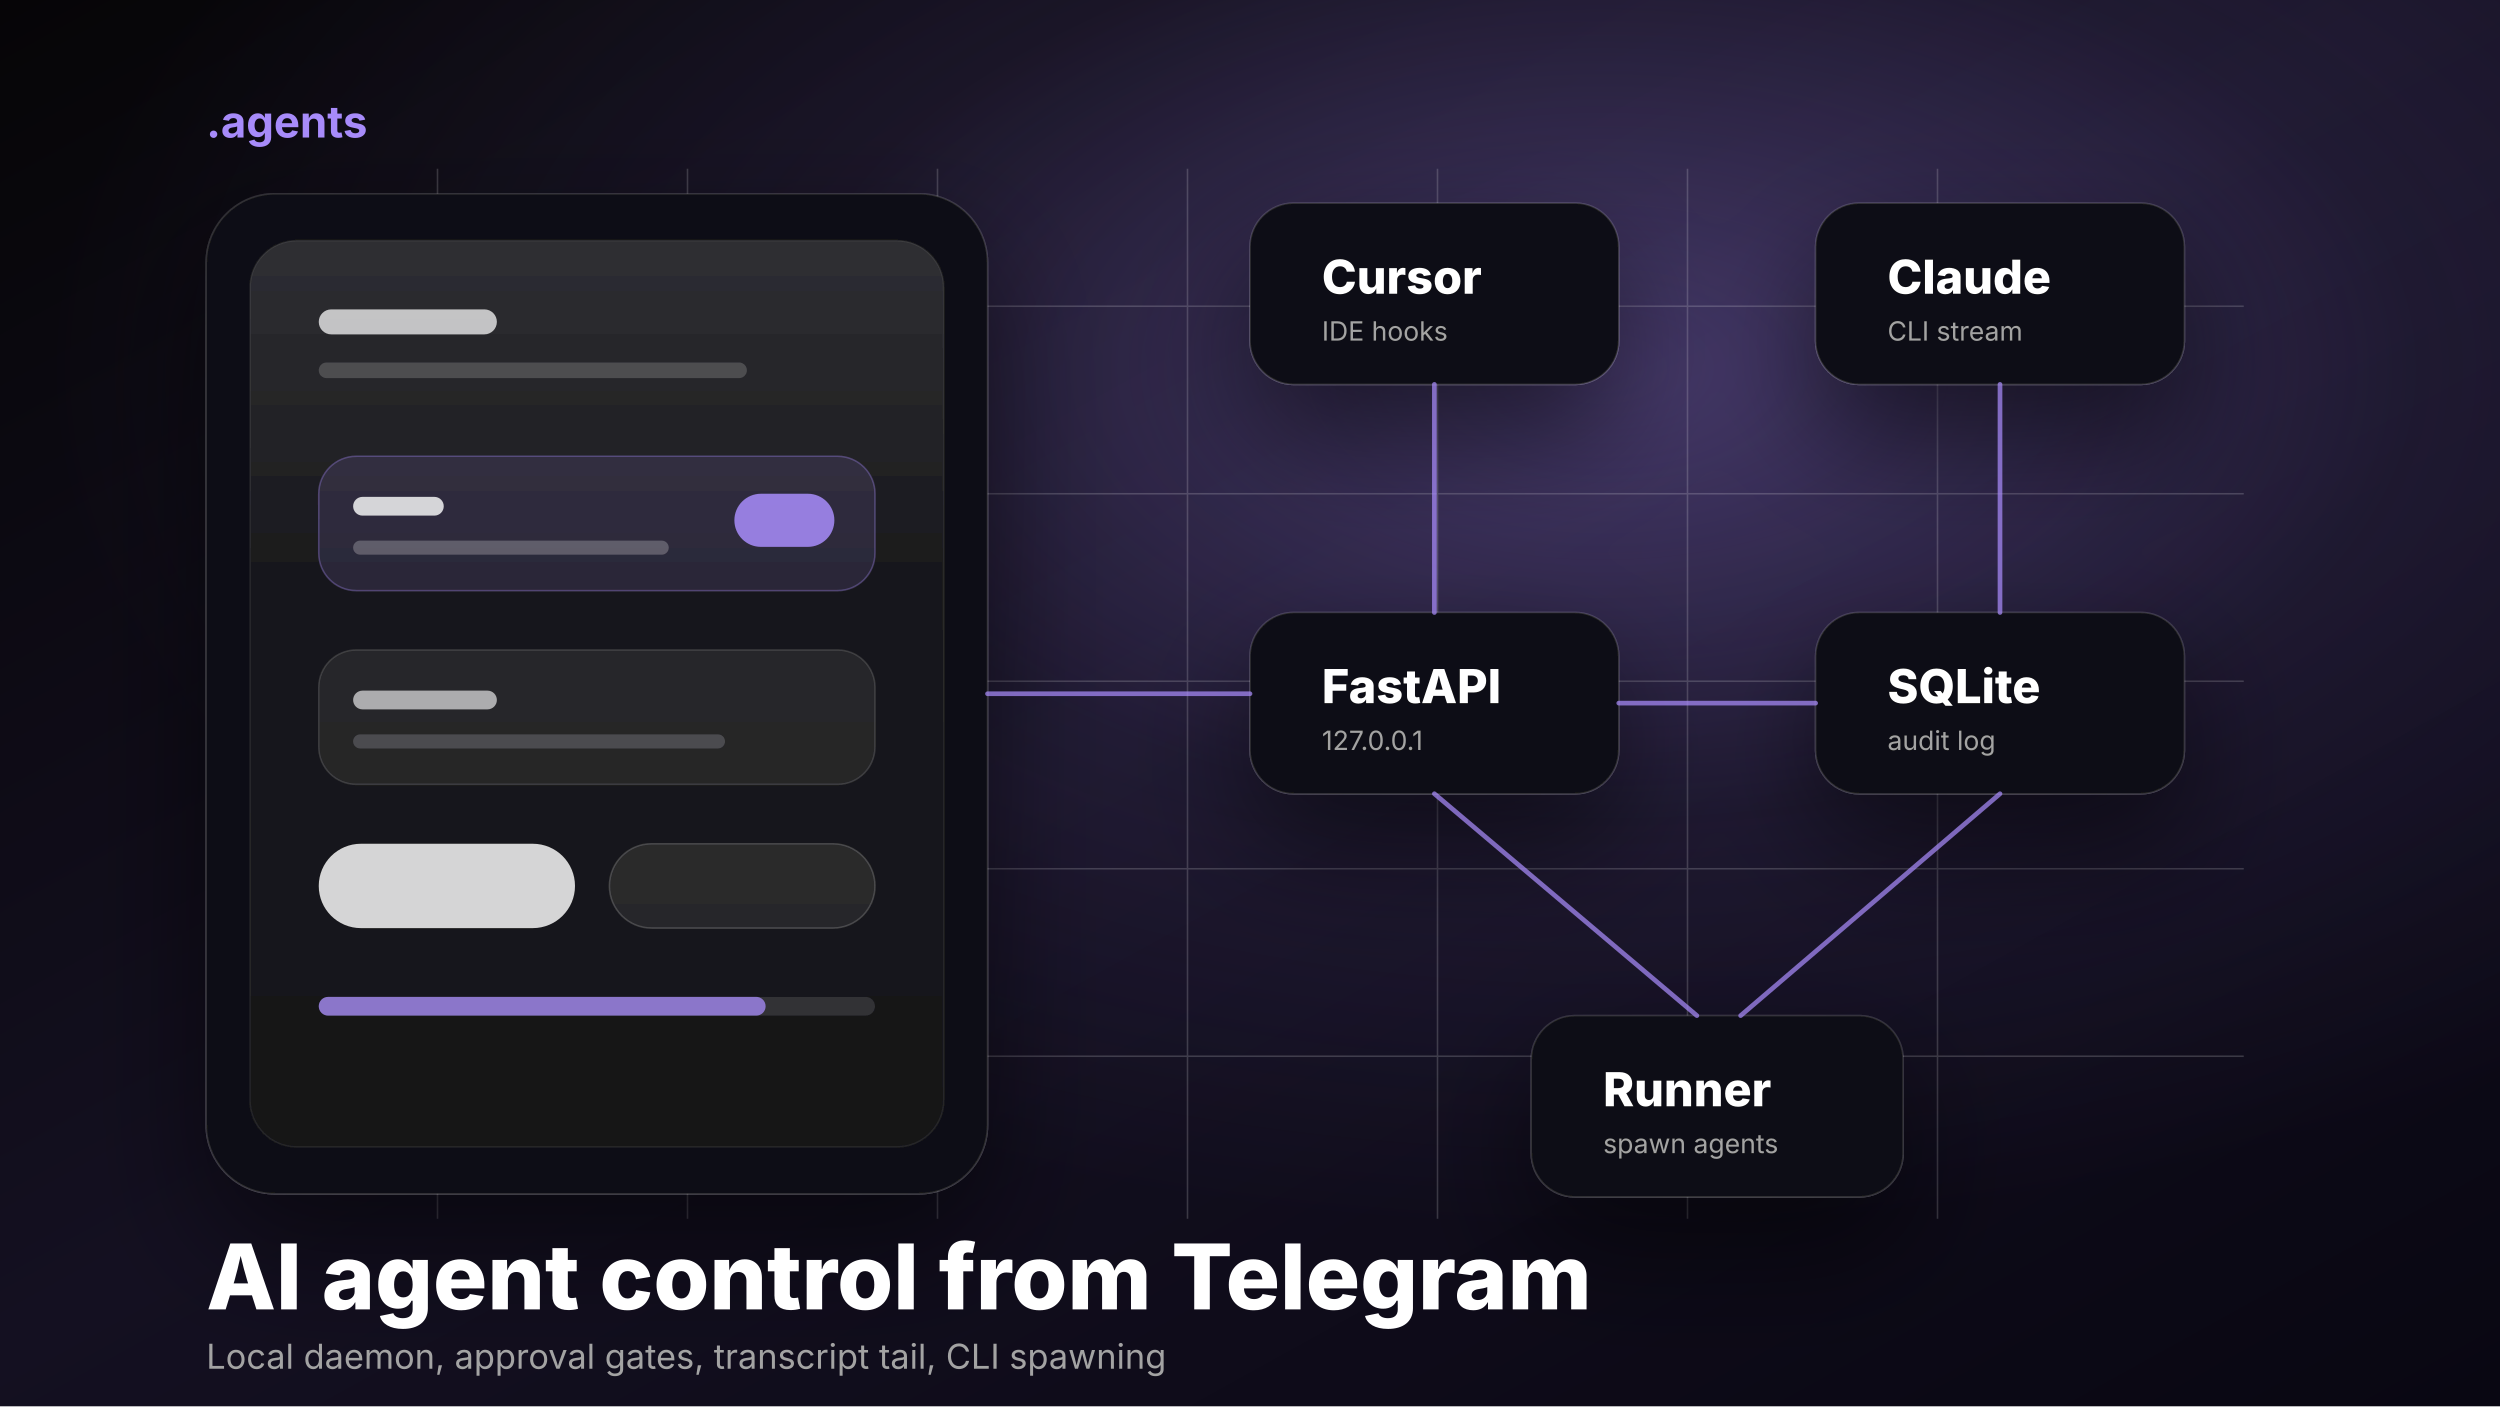
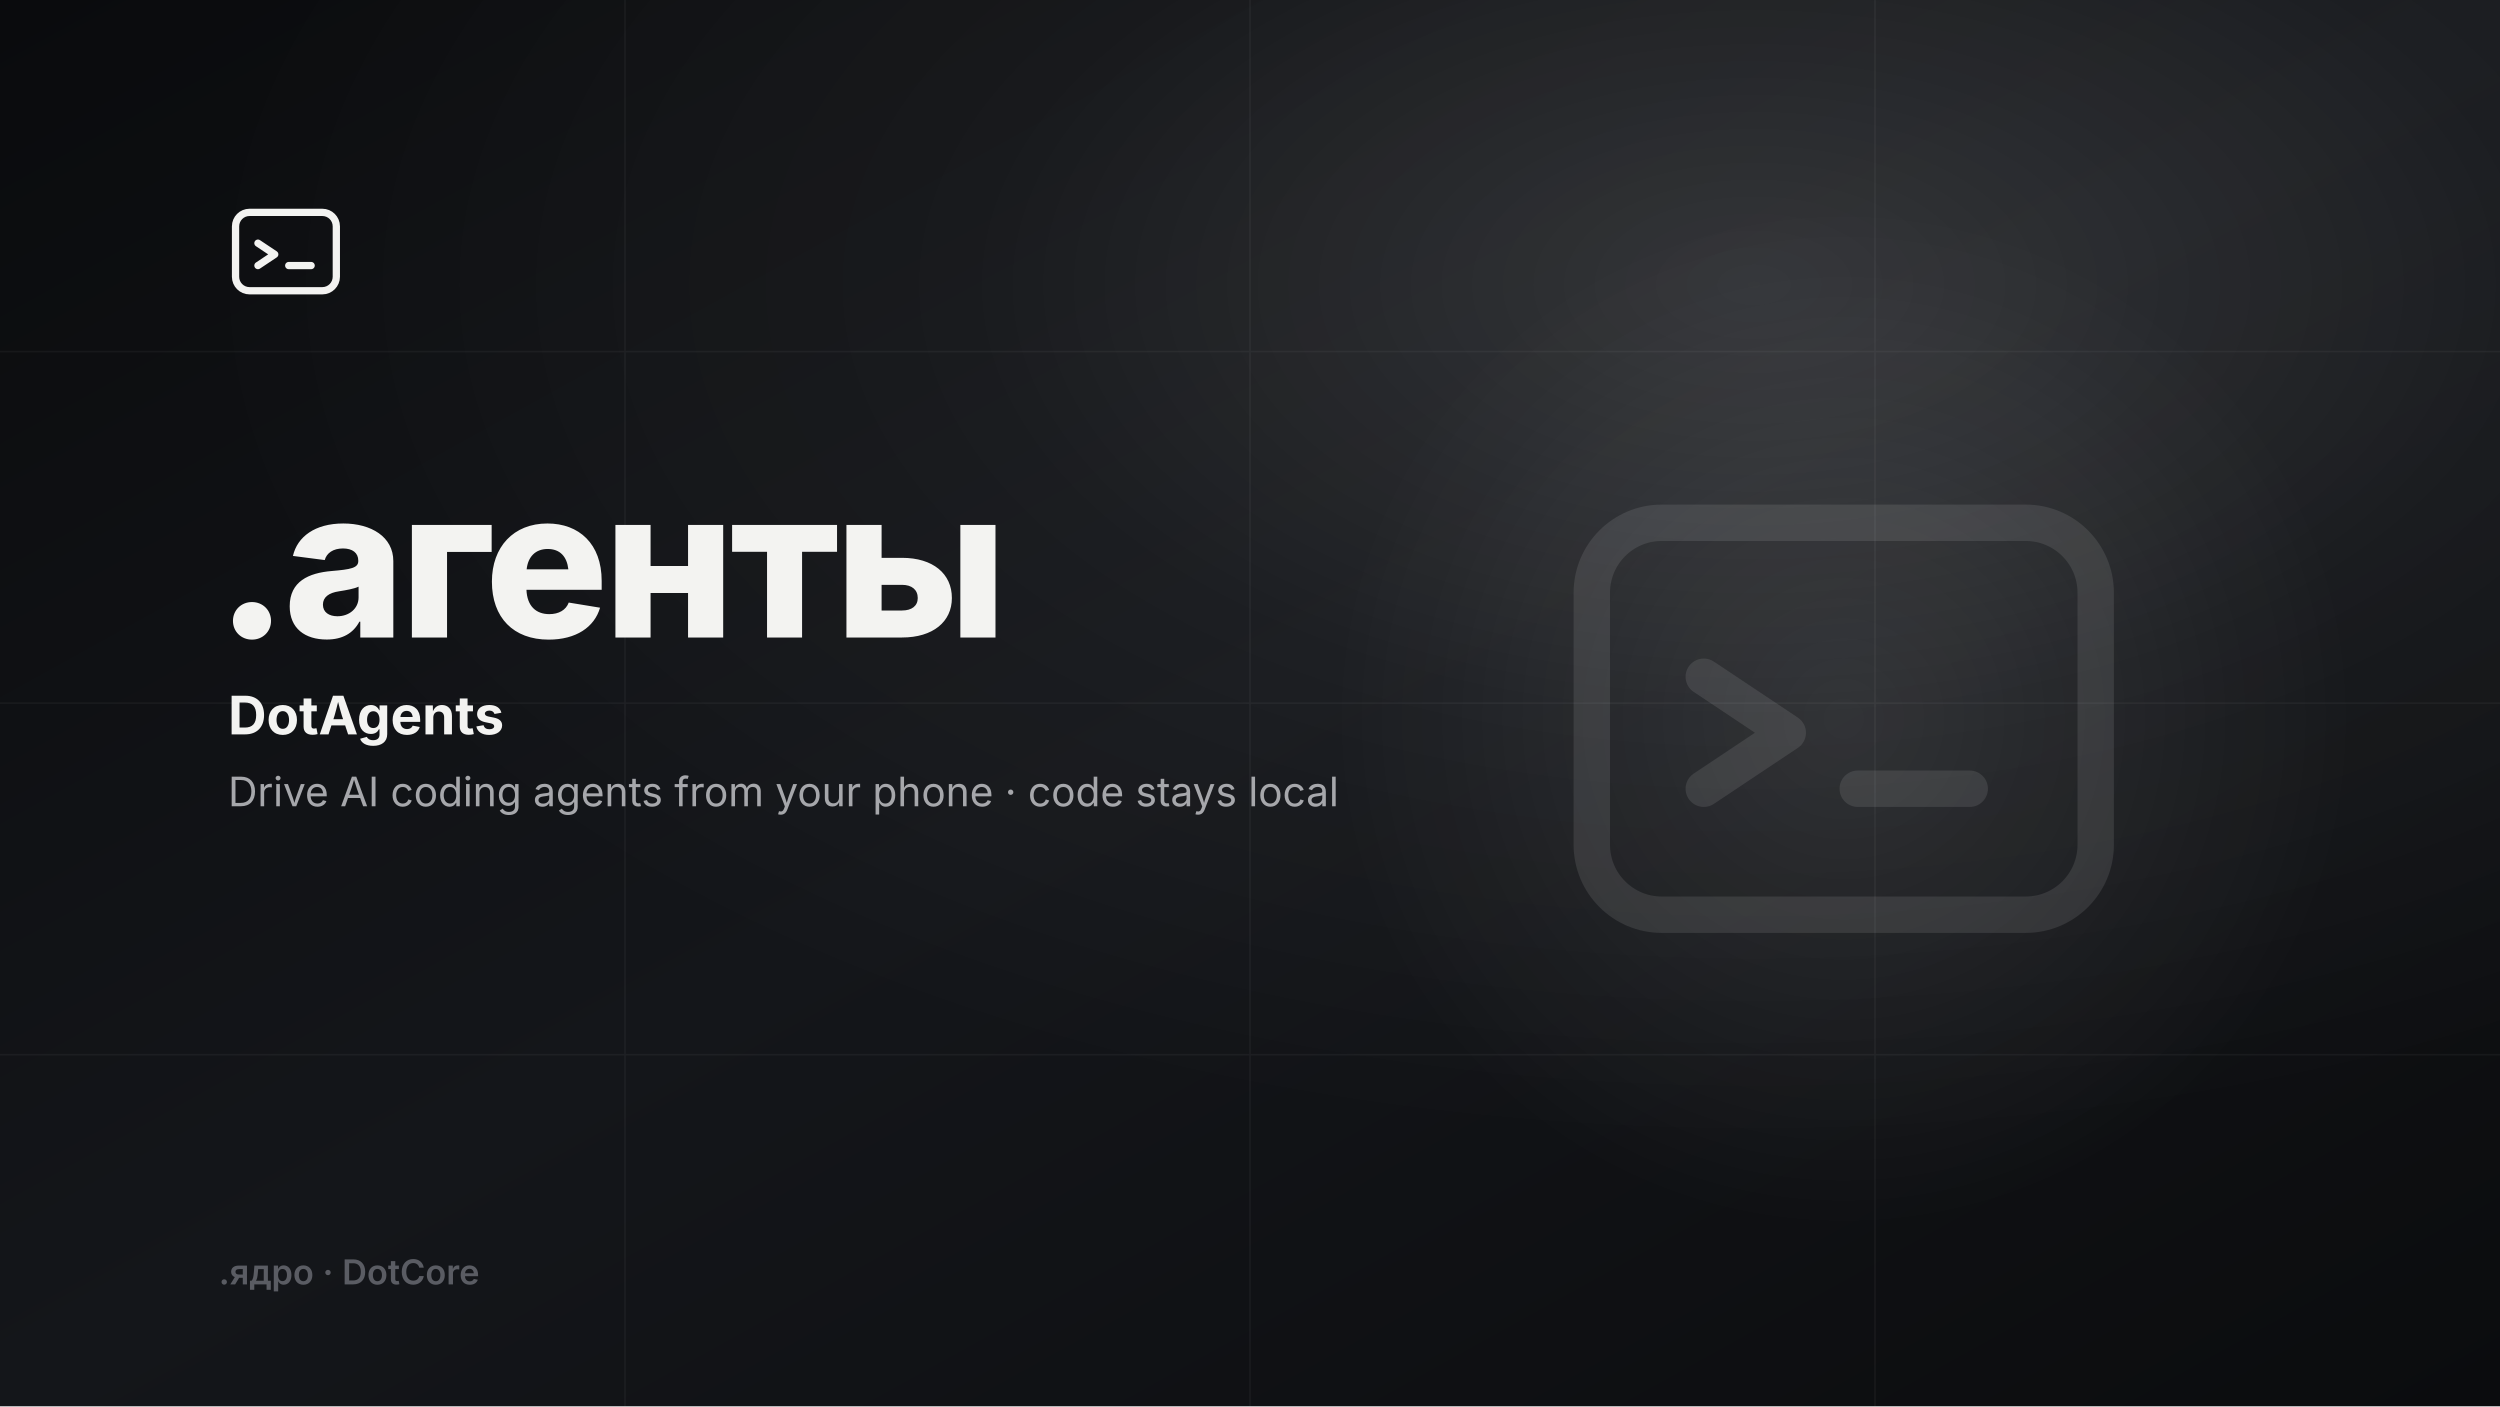
- <svg xmlns="http://www.w3.org/2000/svg" width="1600" height="900" viewBox="0 0 1600 900" role="img" aria-labelledby="title desc">
+ <svg xmlns="http://www.w3.org/2000/svg" width="1600" height="900" viewBox="0 0 1600 900" role="img" aria-labelledby="t d">
  <defs>
    <linearGradient id="bg" x1="0" y1="0" x2="1" y2="1">
-       <stop offset="0" stop-color="#060507" />
-       <stop offset="0.48" stop-color="#141021" />
-       <stop offset="1" stop-color="#090712" />
+       <stop offset="0" stop-color="#0a0b0d" />
+       <stop offset="0.5" stop-color="#14161a" />
+       <stop offset="1" stop-color="#0b0c0e" />
    </linearGradient>
-     <radialGradient id="glow" cx="64%" cy="26%" r="62%">
-       <stop offset="0" stop-color="#a78bfa" stop-opacity="0.34" />
-       <stop offset="0.52" stop-color="#a78bfa" stop-opacity="0.09" />
-       <stop offset="1" stop-color="#a78bfa" stop-opacity="0" />
+     <radialGradient id="glow" cx="70%" cy="20%" r="62%">
+       <stop offset="0" stop-color="#ffffff" stop-opacity="0.14" />
+       <stop offset="0.5" stop-color="#ffffff" stop-opacity="0.04" />
+       <stop offset="1" stop-color="#ffffff" stop-opacity="0" />
    </radialGradient>
-     <filter id="shadow" x="-20%" y="-20%" width="140%" height="140%">
-       <feDropShadow dx="0" dy="34" stdDeviation="38" flood-color="#000" flood-opacity="0.52" />
-     </filter>
-     <linearGradient id="glass" x1="0" y1="0" x2="0" y2="1">
-       <stop offset="0" stop-color="#ffffff" stop-opacity="0.13" />
-       <stop offset="0.36" stop-color="#ffffff" stop-opacity="0.04" />
-       <stop offset="1" stop-color="#ffffff" stop-opacity="0.015" />
-     </linearGradient>
+     <radialGradient id="halo" cx="50%" cy="50%" r="50%">
+       <stop offset="0" stop-color="#ffffff" stop-opacity="0.1" />
+       <stop offset="1" stop-color="#ffffff" stop-opacity="0" />
+     </radialGradient>
  </defs>
  <rect width="1600" height="900" fill="url(#bg)" />
  <rect width="1600" height="900" fill="url(#glow)" />
-   <g opacity="0.18" stroke="#ffffff" stroke-width="1">
-     <path d="M164 196 H1436M164 316 H1436M164 436 H1436M164 556 H1436M164 676 H1436" />
-     <path d="M280 108 V780M440 108 V780M600 108 V780M760 108 V780M920 108 V780M1080 108 V780M1240 108 V780" />
+   <g opacity="0.045" stroke="#ffffff" stroke-width="1">
+     <path d="M0 225 H1600 M0 450 H1600 M0 675 H1600 M400 0 V900 M800 0 V900 M1200 0 V900" />
  </g>
-   <g filter="url(#shadow)">
-     <rect x="132" y="124" width="500" height="640" rx="44" fill="#101014" stroke="#ffffff" stroke-opacity="0.14" />
-     <rect x="160" y="154" width="444" height="580" rx="30" fill="url(#glass)" stroke="#ffffff" stroke-opacity="0.08" />
-     <rect x="204" y="198" width="114" height="16" rx="8" fill="#ffffff" fill-opacity="0.72" />
-     <rect x="204" y="232" width="274" height="10" rx="5" fill="#ffffff" fill-opacity="0.18" />
-     <rect x="204" y="292" width="356" height="86" rx="24" fill="#a78bfa" fill-opacity="0.13" stroke="#a78bfa" stroke-opacity="0.34" />
-     <rect x="226" y="318" width="58" height="12" rx="6" fill="#ffffff" fill-opacity="0.8" />
-     <rect x="226" y="346" width="202" height="9" rx="4.5" fill="#ffffff" fill-opacity="0.24" />
-     <rect x="470" y="316" width="64" height="34" rx="17" fill="#a78bfa" fill-opacity="0.86" />
-     <rect x="204" y="416" width="356" height="86" rx="24" fill="#ffffff" fill-opacity="0.06" stroke="#ffffff" stroke-opacity="0.14" />
-     <rect x="226" y="442" width="92" height="12" rx="6" fill="#ffffff" fill-opacity="0.62" />
-     <rect x="226" y="470" width="238" height="9" rx="4.5" fill="#ffffff" fill-opacity="0.18" />
-     <rect x="204" y="540" width="164" height="54" rx="27" fill="#ffffff" fill-opacity="0.82" />
-     <rect x="390" y="540" width="170" height="54" rx="27" fill="#ffffff" fill-opacity="0.08" stroke="#ffffff" stroke-opacity="0.18" />
-     <rect x="204" y="638" width="356" height="12" rx="6" fill="#ffffff" fill-opacity="0.12" />
-     <rect x="204" y="638" width="286" height="12" rx="6" fill="#a78bfa" fill-opacity="0.76" />
-   </g>
-   <g filter="url(#shadow)" font-family="Inter, Arial, sans-serif">
-     <rect x="800" y="130" width="236" height="116" rx="28" fill="#101014" stroke="#ffffff" stroke-opacity="0.14" />
-     <rect x="1162" y="130" width="236" height="116" rx="28" fill="#101014" stroke="#ffffff" stroke-opacity="0.14" />
-     <rect x="800" y="392" width="236" height="116" rx="28" fill="#101014" stroke="#ffffff" stroke-opacity="0.14" />
-     <rect x="1162" y="392" width="236" height="116" rx="28" fill="#101014" stroke="#ffffff" stroke-opacity="0.14" />
-     <rect x="980" y="650" width="238" height="116" rx="28" fill="#101014" stroke="#ffffff" stroke-opacity="0.14" />
-     <text x="846" y="188" font-size="30" font-weight="800" fill="#ffffff">Cursor</text>
-     <text x="1208" y="188" font-size="30" font-weight="800" fill="#ffffff">Claude</text>
-     <text x="846" y="450" font-size="30" font-weight="800" fill="#ffffff">FastAPI</text>
-     <text x="1208" y="450" font-size="30" font-weight="800" fill="#ffffff">SQLite</text>
-     <text x="1026" y="708" font-size="30" font-weight="800" fill="#ffffff">Runner</text>
-     <text x="846" y="218" font-size="17" fill="#a3a3a3">IDE hooks</text>
-     <text x="1208" y="218" font-size="17" fill="#a3a3a3">CLI stream</text>
-     <text x="846" y="480" font-size="17" fill="#a3a3a3">127.0.0.1</text>
-     <text x="1208" y="480" font-size="17" fill="#a3a3a3">audit log</text>
-     <text x="1026" y="738" font-size="17" fill="#a3a3a3">spawn agents</text>
-   </g>
-   <g stroke="#a78bfa" stroke-width="3" stroke-linecap="round" opacity="0.72" fill="none">
-     <path d="M918 246 V392" />
-     <path d="M1280 246 V392" />
-     <path d="M1036 450 H1162" />
-     <path d="M918 508 L1086 650" />
-     <path d="M1280 508 L1114 650" />
-     <path d="M632 444 H800" />
-   </g>
-   <g font-family="Inter, Arial, sans-serif">
-     <text x="132" y="88" font-size="28" fill="#a78bfa" font-weight="700">.agents</text>
-     <text x="132" y="838" font-size="58" fill="#ffffff" font-weight="800">AI agent control from Telegram</text>
-     <text x="132" y="876" font-size="22" fill="#a3a3a3">Local daemon, approval gates, transcript tail, CLI spawning</text>
-   </g>
+   <circle cx="1180" cy="460" r="330" fill="url(#halo)" />
+   <svg x="965" y="245" width="430" height="430" viewBox="0 0 48 48">
+     <g opacity="0.1" fill="none" stroke="#ffffff" stroke-width="2.6" stroke-linecap="round" stroke-linejoin="round">
+       <rect x="6" y="10" width="36" height="28" rx="5" />
+       <path d="M14 21 l6 4 -6 4" />
+       <path d="M25 29 h8" />
+     </g>
+   </svg>
+   <svg x="140" y="118" width="86" height="86" viewBox="0 0 48 48">
+     <g fill="none" stroke="#f3f3f1" stroke-width="2.6" stroke-linecap="round" stroke-linejoin="round">
+       <rect x="6" y="10" width="36" height="28" rx="5" />
+       <path d="M14 21 l6 4 -6 4" />
+       <path d="M25 29 h8" />
+     </g>
+   </svg>
+   <text x="138" y="408" font-family="Inter, Arial, sans-serif" font-size="132" font-weight="800" fill="#f3f3f1" letter-spacing="-3">.агенты</text>
+   <text x="146" y="470" font-family="Inter, Arial, sans-serif" font-size="34" font-weight="700" fill="#f3f3f1">DotAgents</text>
+   <text x="146" y="516" font-family="Inter, Arial, sans-serif" font-size="26" fill="#a6a7ab">Drive AI coding agents from your phone · code stays local</text>
+   <text x="140" y="822" font-family="Inter, Arial, sans-serif" font-size="22" font-weight="600" fill="#5a5c63">.ядро · DotCore</text>
</svg>
